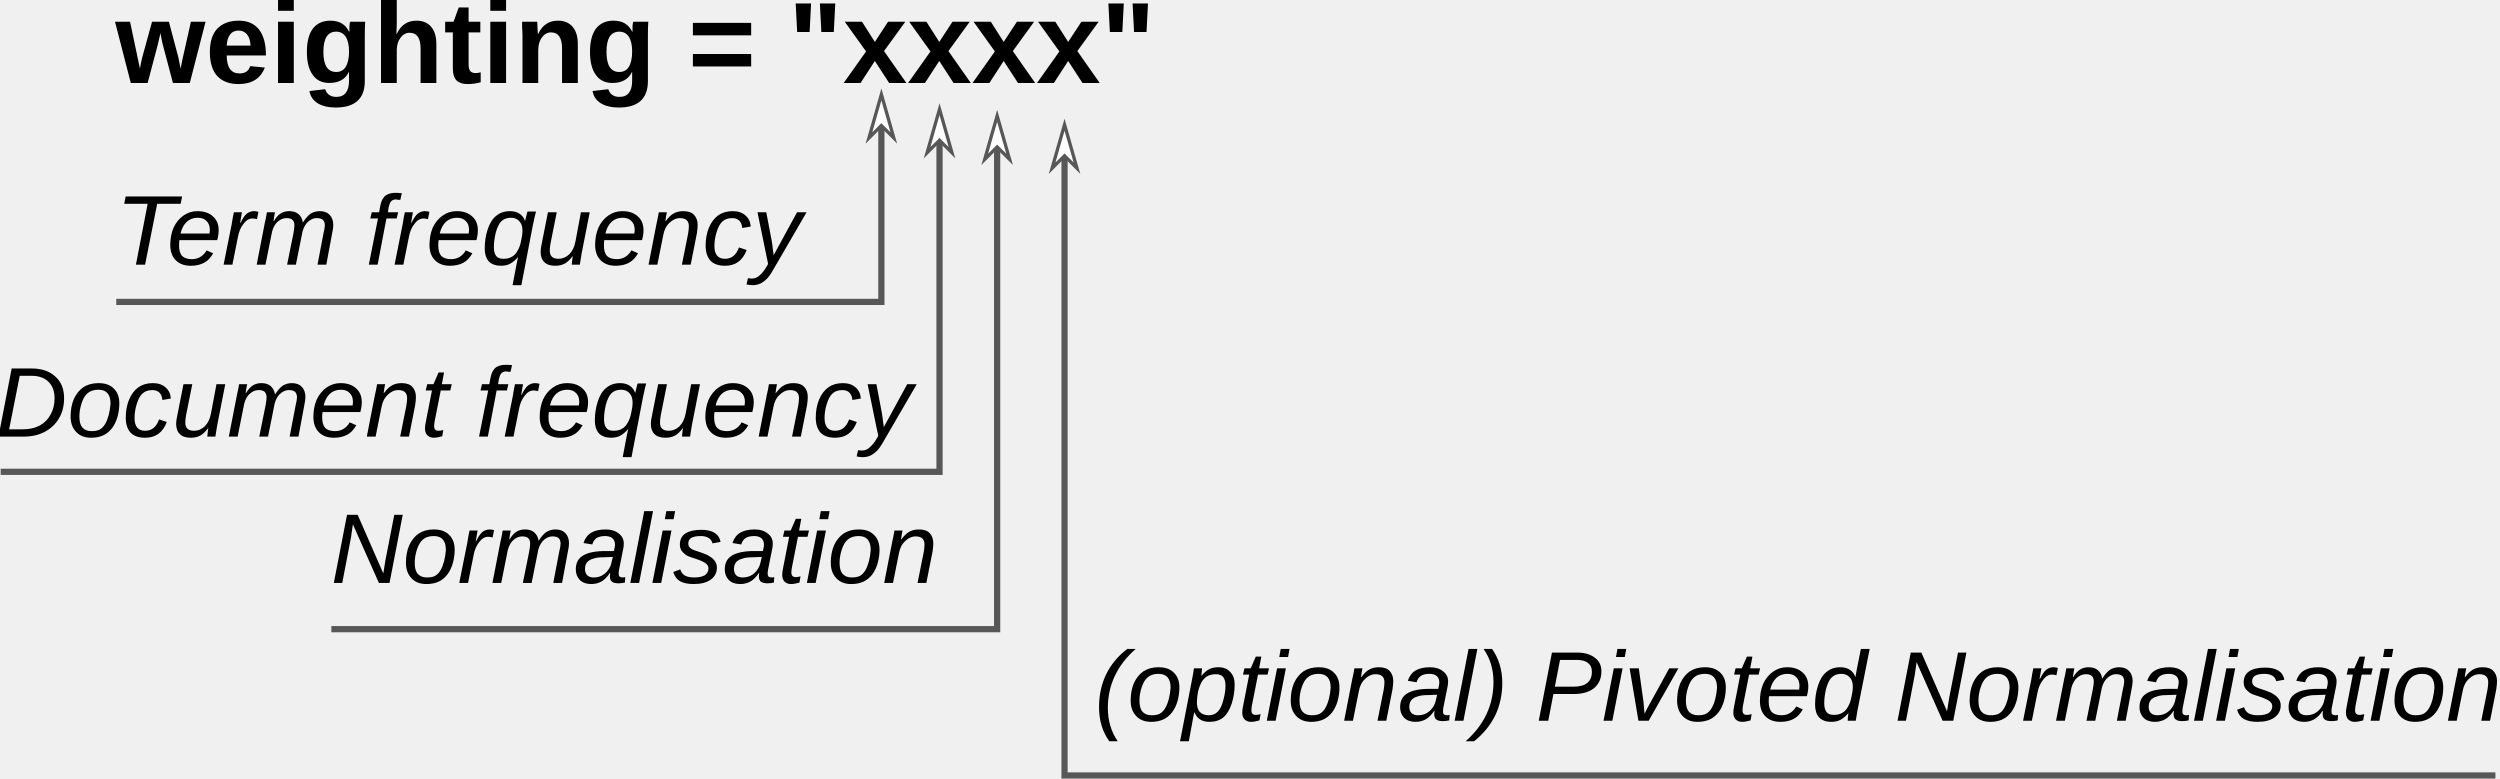
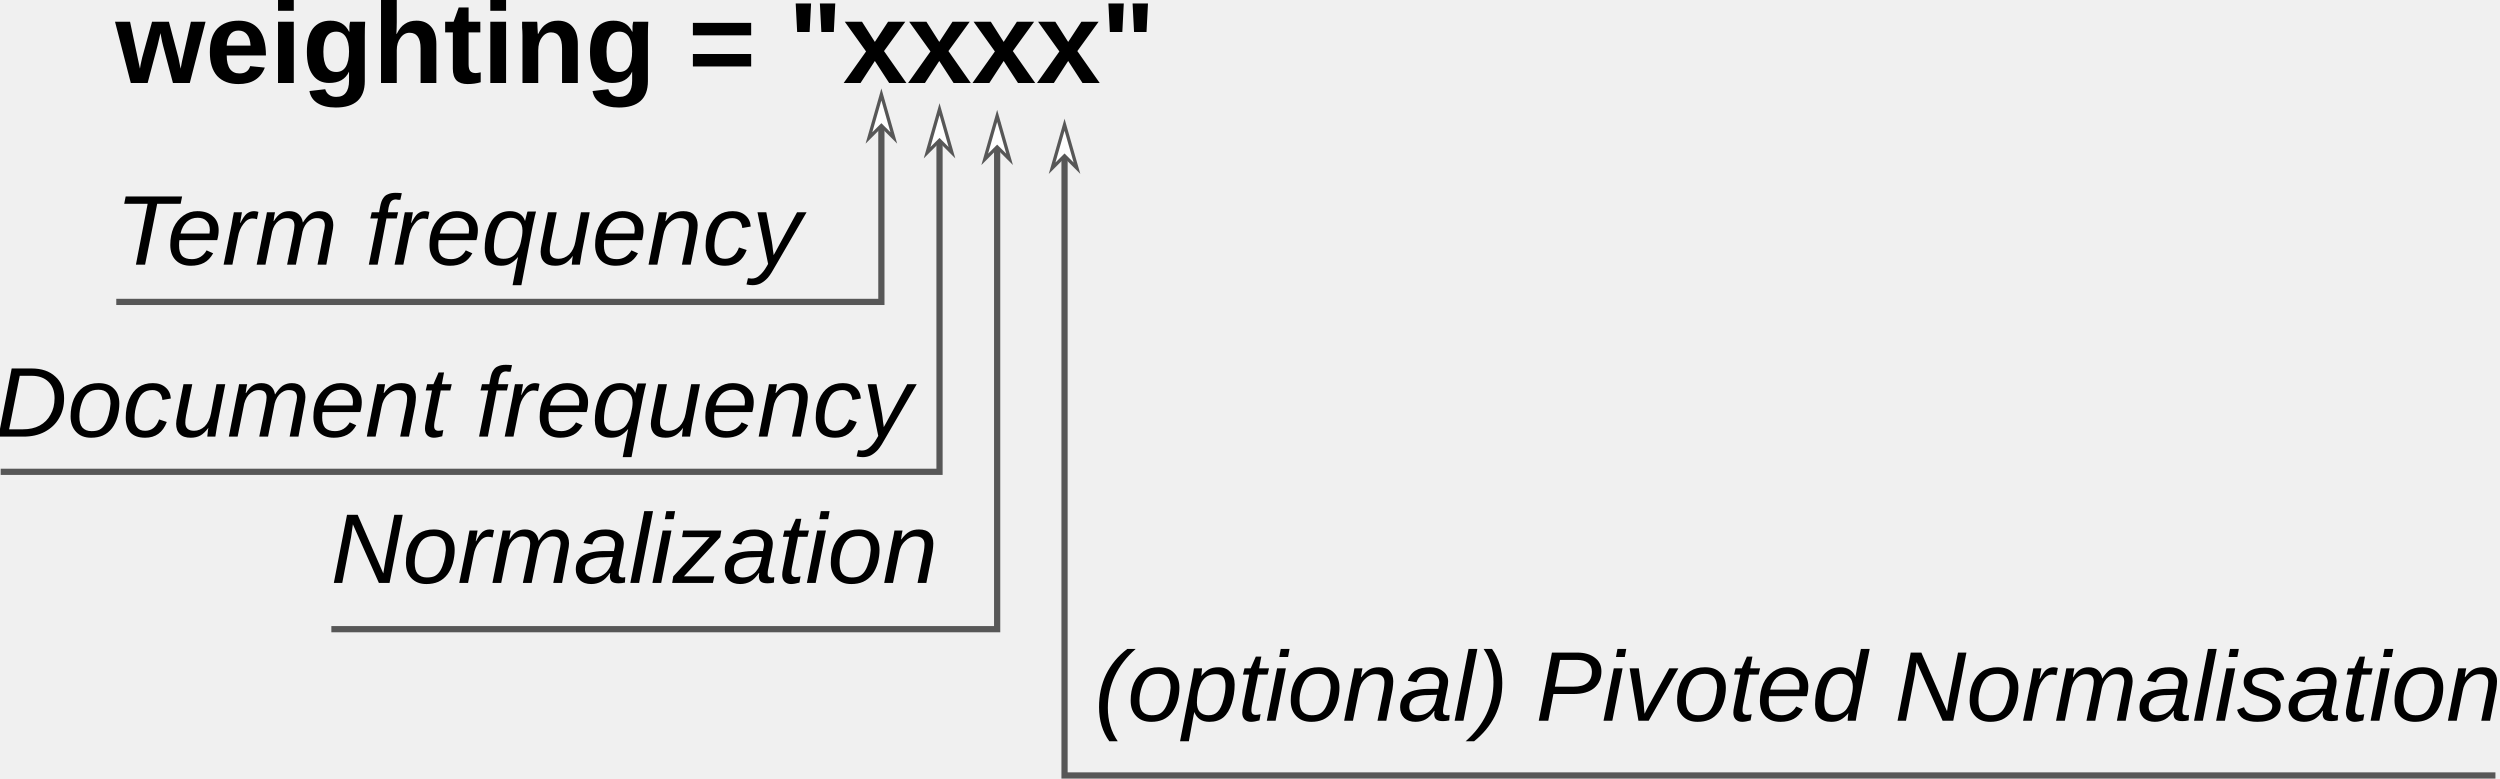
<svg xmlns="http://www.w3.org/2000/svg" width="106.586mm" height="33.194mm" viewBox="0 0 106.586 33.194" version="1.1" id="svg8">
  <defs id="defs2">
    <marker orient="auto" refY="0" refX="0" id="Arrow1Mend" style="overflow:visible">
      <path id="path4500" d="M 0,0 5,-5 -12.5,0 5,5 Z" style="fill:#ffffff;fill-opacity:1;fill-rule:evenodd;stroke:#575757;stroke-width:1pt;stroke-opacity:1" transform="matrix(-0.4,0,0,-0.4,-4,0)" />
    </marker>
    <marker orient="auto" refY="0" refX="0" id="Arrow1Mend-5" style="overflow:visible">
      <path id="path4500-9" d="M 0,0 5,-5 -12.5,0 5,5 Z" style="fill:#ffffff;fill-opacity:1;fill-rule:evenodd;stroke:#575757;stroke-width:1pt;stroke-opacity:1" transform="matrix(-0.4,0,0,-0.4,-4,0)" />
    </marker>
    <marker orient="auto" refY="0" refX="0" id="Arrow1Mend-5-4" style="overflow:visible">
      <path id="path4500-9-4" d="M 0,0 5,-5 -12.5,0 5,5 Z" style="fill:#ffffff;fill-opacity:1;fill-rule:evenodd;stroke:#575757;stroke-width:1pt;stroke-opacity:1" transform="matrix(-0.4,0,0,-0.4,-4,0)" />
    </marker>
    <marker orient="auto" refY="0" refX="0" id="Arrow1Mend-5-4-6" style="overflow:visible">
      <path id="path4500-9-4-2" d="M 0,0 5,-5 -12.5,0 5,5 Z" style="fill:#ffffff;fill-opacity:1;fill-rule:evenodd;stroke:#575757;stroke-width:1pt;stroke-opacity:1" transform="matrix(-0.4,0,0,-0.4,-4,0)" />
    </marker>
  </defs>
  <g id="layer1" transform="translate(-78.08397,-26.80244)">
    <text xml:space="preserve" style="font-style:normal;font-variant:normal;font-weight:normal;font-stretch:normal;font-size:4.233px;line-height:125%;font-family:Arial;-inkscape-font-specification:Sans;letter-spacing:0px;word-spacing:0px;fill:#000000;fill-opacity:1;stroke:none;stroke-width:0.265px;stroke-linecap:butt;stroke-linejoin:miter;stroke-opacity:1" x="83.004" y="30.338" id="text4487">
      <tspan id="tspan4485" x="83.004" y="30.338" style="font-style:normal;font-variant:normal;font-weight:bold;font-stretch:normal;font-size:4.939px;font-family:Arial;-inkscape-font-specification:'Arial, Bold';font-variant-ligatures:normal;font-variant-caps:normal;font-variant-numeric:normal;font-feature-settings:normal;text-align:start;writing-mode:lr-tb;text-anchor:start;stroke-width:0.265px">weighting = "xxxx"</tspan>
    </text>
    <path style="fill:none;fill-rule:evenodd;stroke:#575757;stroke-width:0.265;stroke-linecap:butt;stroke-linejoin:miter;stroke-miterlimit:4;stroke-dasharray:none;stroke-opacity:1;marker-end:url(#Arrow1Mend)" d="M 83.041,39.674 H 115.661 V 31.094" id="path4489" />
    <text xml:space="preserve" style="font-style:normal;font-variant:normal;font-weight:normal;font-stretch:normal;font-size:4.233px;line-height:125%;font-family:Arial;-inkscape-font-specification:Sans;letter-spacing:0px;word-spacing:0px;fill:#000000;fill-opacity:1;stroke:none;stroke-width:0.265px;stroke-linecap:butt;stroke-linejoin:miter;stroke-opacity:1" x="83.004" y="38.086" id="text4877">
      <tspan id="tspan4875" x="83.004" y="38.086" style="font-style:italic;font-variant:normal;font-weight:normal;font-stretch:normal;font-size:4.233px;font-family:Arial;-inkscape-font-specification:'Arial, Italic';font-variant-ligatures:normal;font-variant-caps:normal;font-variant-numeric:normal;font-feature-settings:normal;text-align:start;writing-mode:lr-tb;text-anchor:start;stroke-width:0.265px">Term frequency</tspan>
    </text>
    <path style="fill:none;fill-rule:evenodd;stroke:#575757;stroke-width:0.265;stroke-linecap:butt;stroke-linejoin:miter;stroke-miterlimit:4;stroke-dasharray:none;stroke-opacity:1;marker-end:url(#Arrow1Mend-5)" d="M 78.113,46.918 H 118.14 V 31.723" id="path4489-9" />
    <text xml:space="preserve" style="font-style:normal;font-variant:normal;font-weight:normal;font-stretch:normal;font-size:4.233px;line-height:125%;font-family:Arial;-inkscape-font-specification:Sans;letter-spacing:0px;word-spacing:0px;fill:#000000;fill-opacity:1;stroke:none;stroke-width:0.265px;stroke-linecap:butt;stroke-linejoin:miter;stroke-opacity:1" x="77.896" y="45.418" id="text4877-0">
      <tspan id="tspan4875-7" x="77.896" y="45.418" style="font-style:italic;font-variant:normal;font-weight:normal;font-stretch:normal;font-size:4.233px;font-family:Arial;-inkscape-font-specification:'Arial, Italic';font-variant-ligatures:normal;font-variant-caps:normal;font-variant-numeric:normal;font-feature-settings:normal;text-align:start;writing-mode:lr-tb;text-anchor:start;stroke-width:0.265px">Document frequency</tspan>
    </text>
    <path style="fill:none;fill-rule:evenodd;stroke:#575757;stroke-width:0.265;stroke-linecap:butt;stroke-linejoin:miter;stroke-miterlimit:4;stroke-dasharray:none;stroke-opacity:1;marker-end:url(#Arrow1Mend-5-4)" d="M 92.211,53.627 H 120.597 V 32.007" id="path4489-9-2" />
    <text xml:space="preserve" style="font-style:normal;font-variant:normal;font-weight:normal;font-stretch:normal;font-size:4.233px;line-height:125%;font-family:Arial;-inkscape-font-specification:Sans;letter-spacing:0px;word-spacing:0px;fill:#000000;fill-opacity:1;stroke:none;stroke-width:0.265px;stroke-linecap:butt;stroke-linejoin:miter;stroke-opacity:1" x="92.191" y="51.655" id="text4877-0-6">
-       <tspan id="tspan4875-7-4" x="92.191" y="51.655" style="font-style:italic;font-variant:normal;font-weight:normal;font-stretch:normal;font-size:4.233px;font-family:Arial;-inkscape-font-specification:'Arial, Italic';font-variant-ligatures:normal;font-variant-caps:normal;font-variant-numeric:normal;font-feature-settings:normal;text-align:start;writing-mode:lr-tb;text-anchor:start;stroke-width:0.265px">Normalisation</tspan>
+       <tspan id="tspan4875-7-4" x="92.191" y="51.655" style="font-style:italic;font-variant:normal;font-weight:normal;font-stretch:normal;font-size:4.233px;font-family:Arial;-inkscape-font-specification:'Arial, Italic';font-variant-ligatures:normal;font-variant-caps:normal;font-variant-numeric:normal;font-feature-settings:normal;text-align:start;writing-mode:lr-tb;text-anchor:start;stroke-width:0.265px">Normalization</tspan>
    </text>
    <path style="fill:none;fill-rule:evenodd;stroke:#575757;stroke-width:0.265;stroke-linecap:butt;stroke-linejoin:miter;stroke-miterlimit:4;stroke-dasharray:none;stroke-opacity:1;marker-end:url(#Arrow1Mend-5-4-6)" d="M 184.475,59.864 H 123.47 V 32.385" id="path4489-9-2-8" />
    <text xml:space="preserve" style="font-style:normal;font-variant:normal;font-weight:normal;font-stretch:normal;font-size:4.233px;line-height:125%;font-family:Arial;-inkscape-font-specification:Sans;letter-spacing:0px;word-spacing:0px;fill:#000000;fill-opacity:1;stroke:none;stroke-width:0.265px;stroke-linecap:butt;stroke-linejoin:miter;stroke-opacity:1" x="124.74" y="57.531" id="text4877-0-6-0">
      <tspan id="tspan4875-7-4-7" x="124.74" y="57.531" style="font-style:italic;font-variant:normal;font-weight:normal;font-stretch:normal;font-size:4.233px;font-family:Arial;-inkscape-font-specification:'Arial, Italic';font-variant-ligatures:normal;font-variant-caps:normal;font-variant-numeric:normal;font-feature-settings:normal;text-align:start;writing-mode:lr-tb;text-anchor:start;stroke-width:0.265px">(optional) Pivoted Normalisation</tspan>
    </text>
  </g>
</svg>
